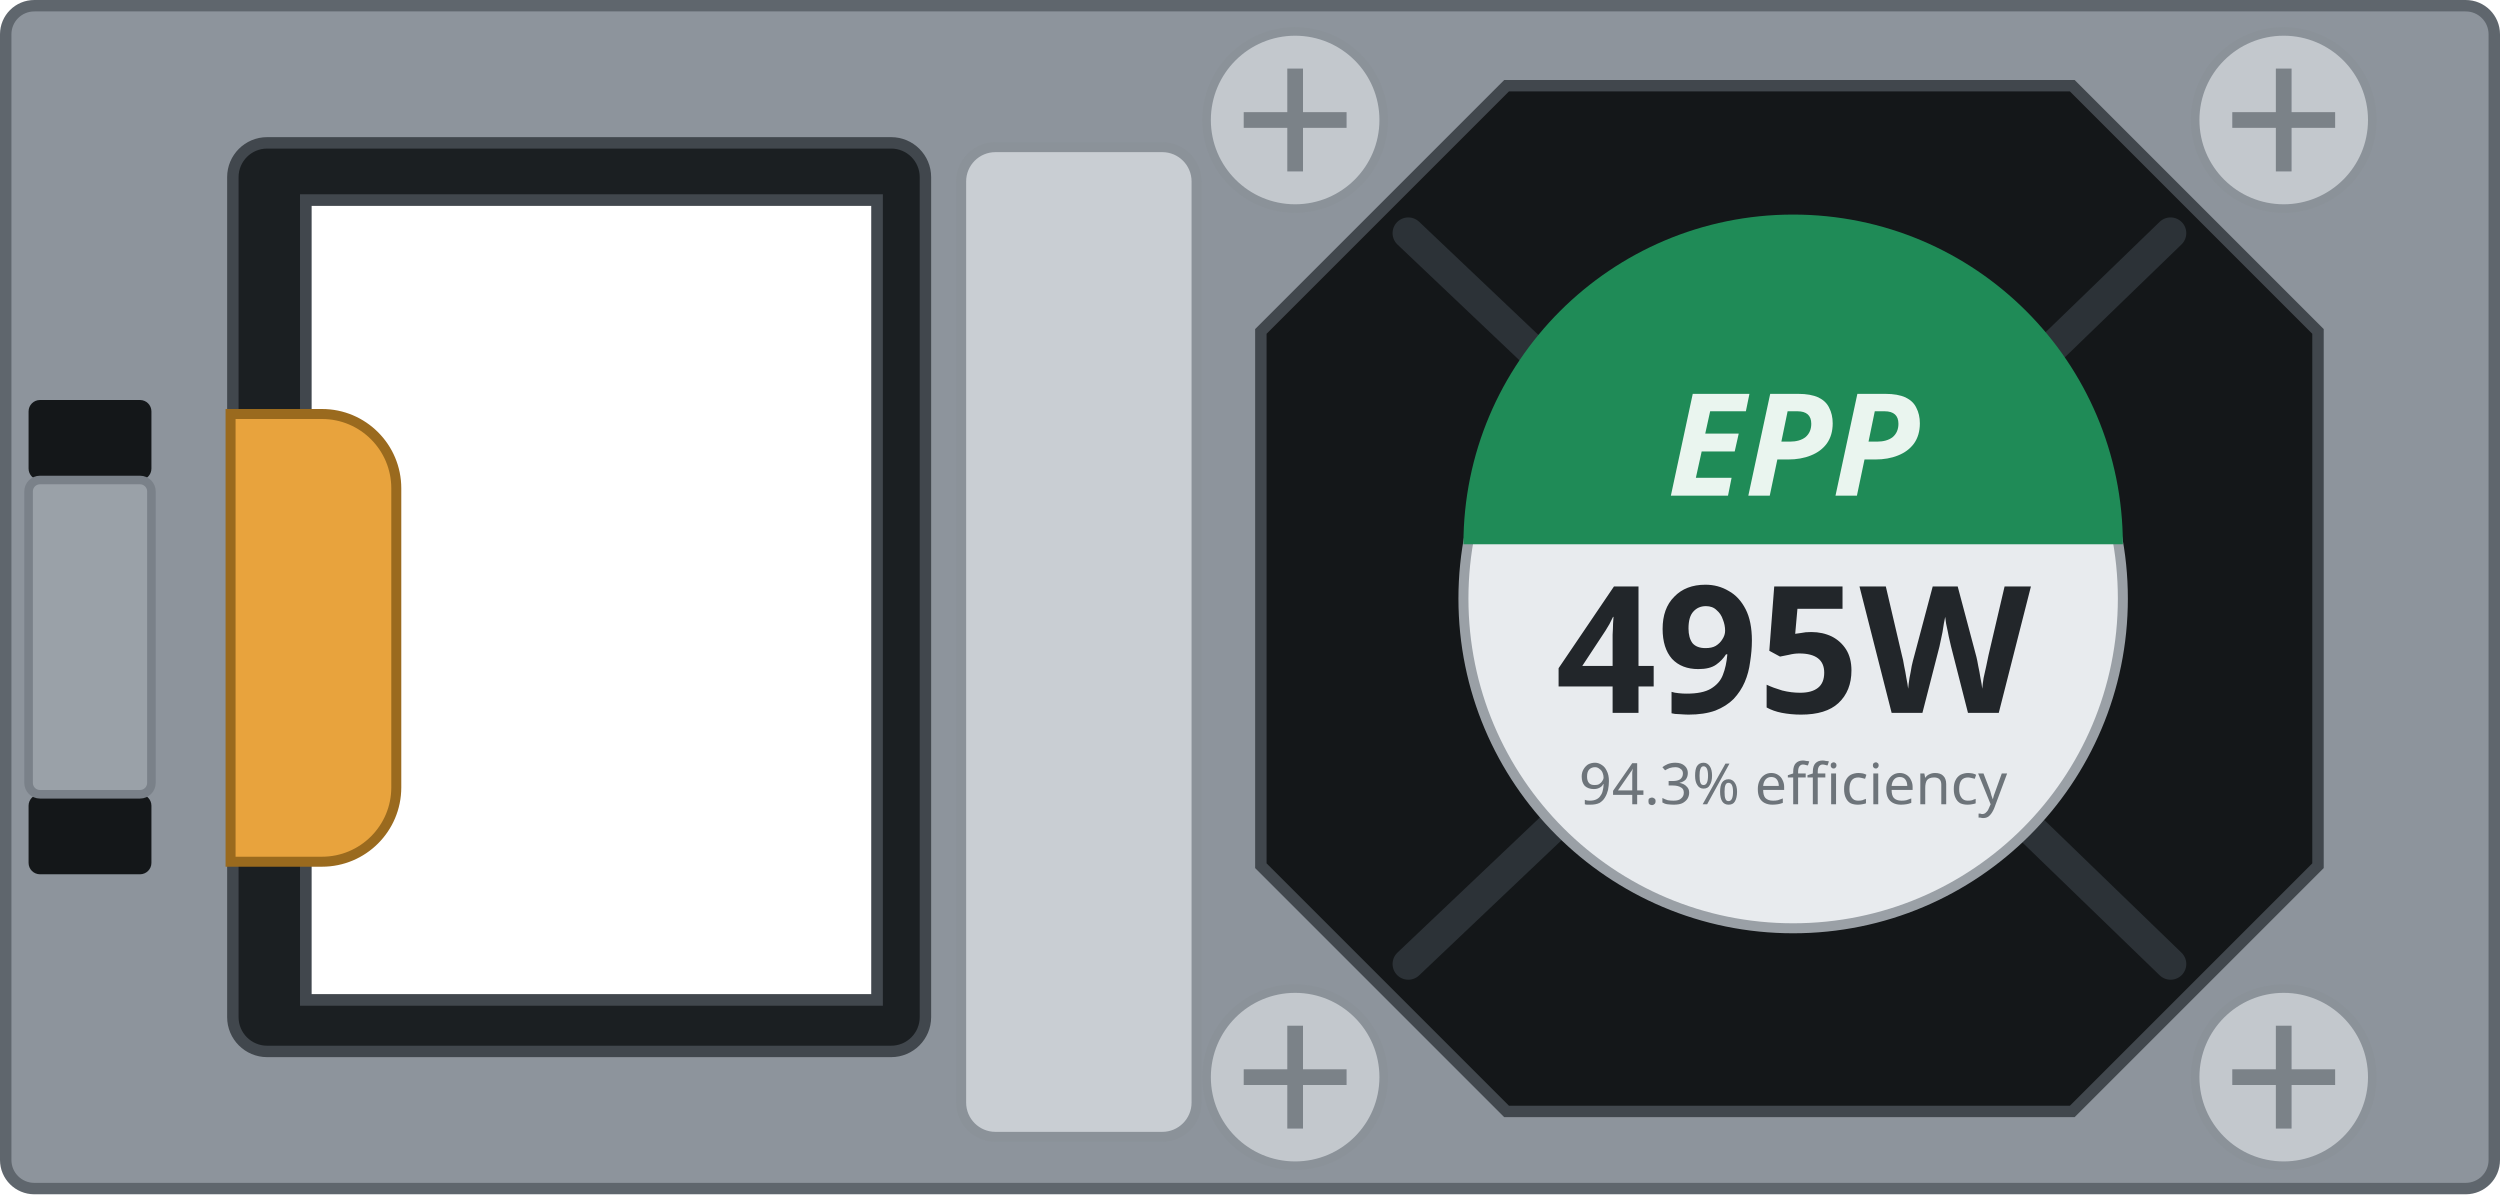
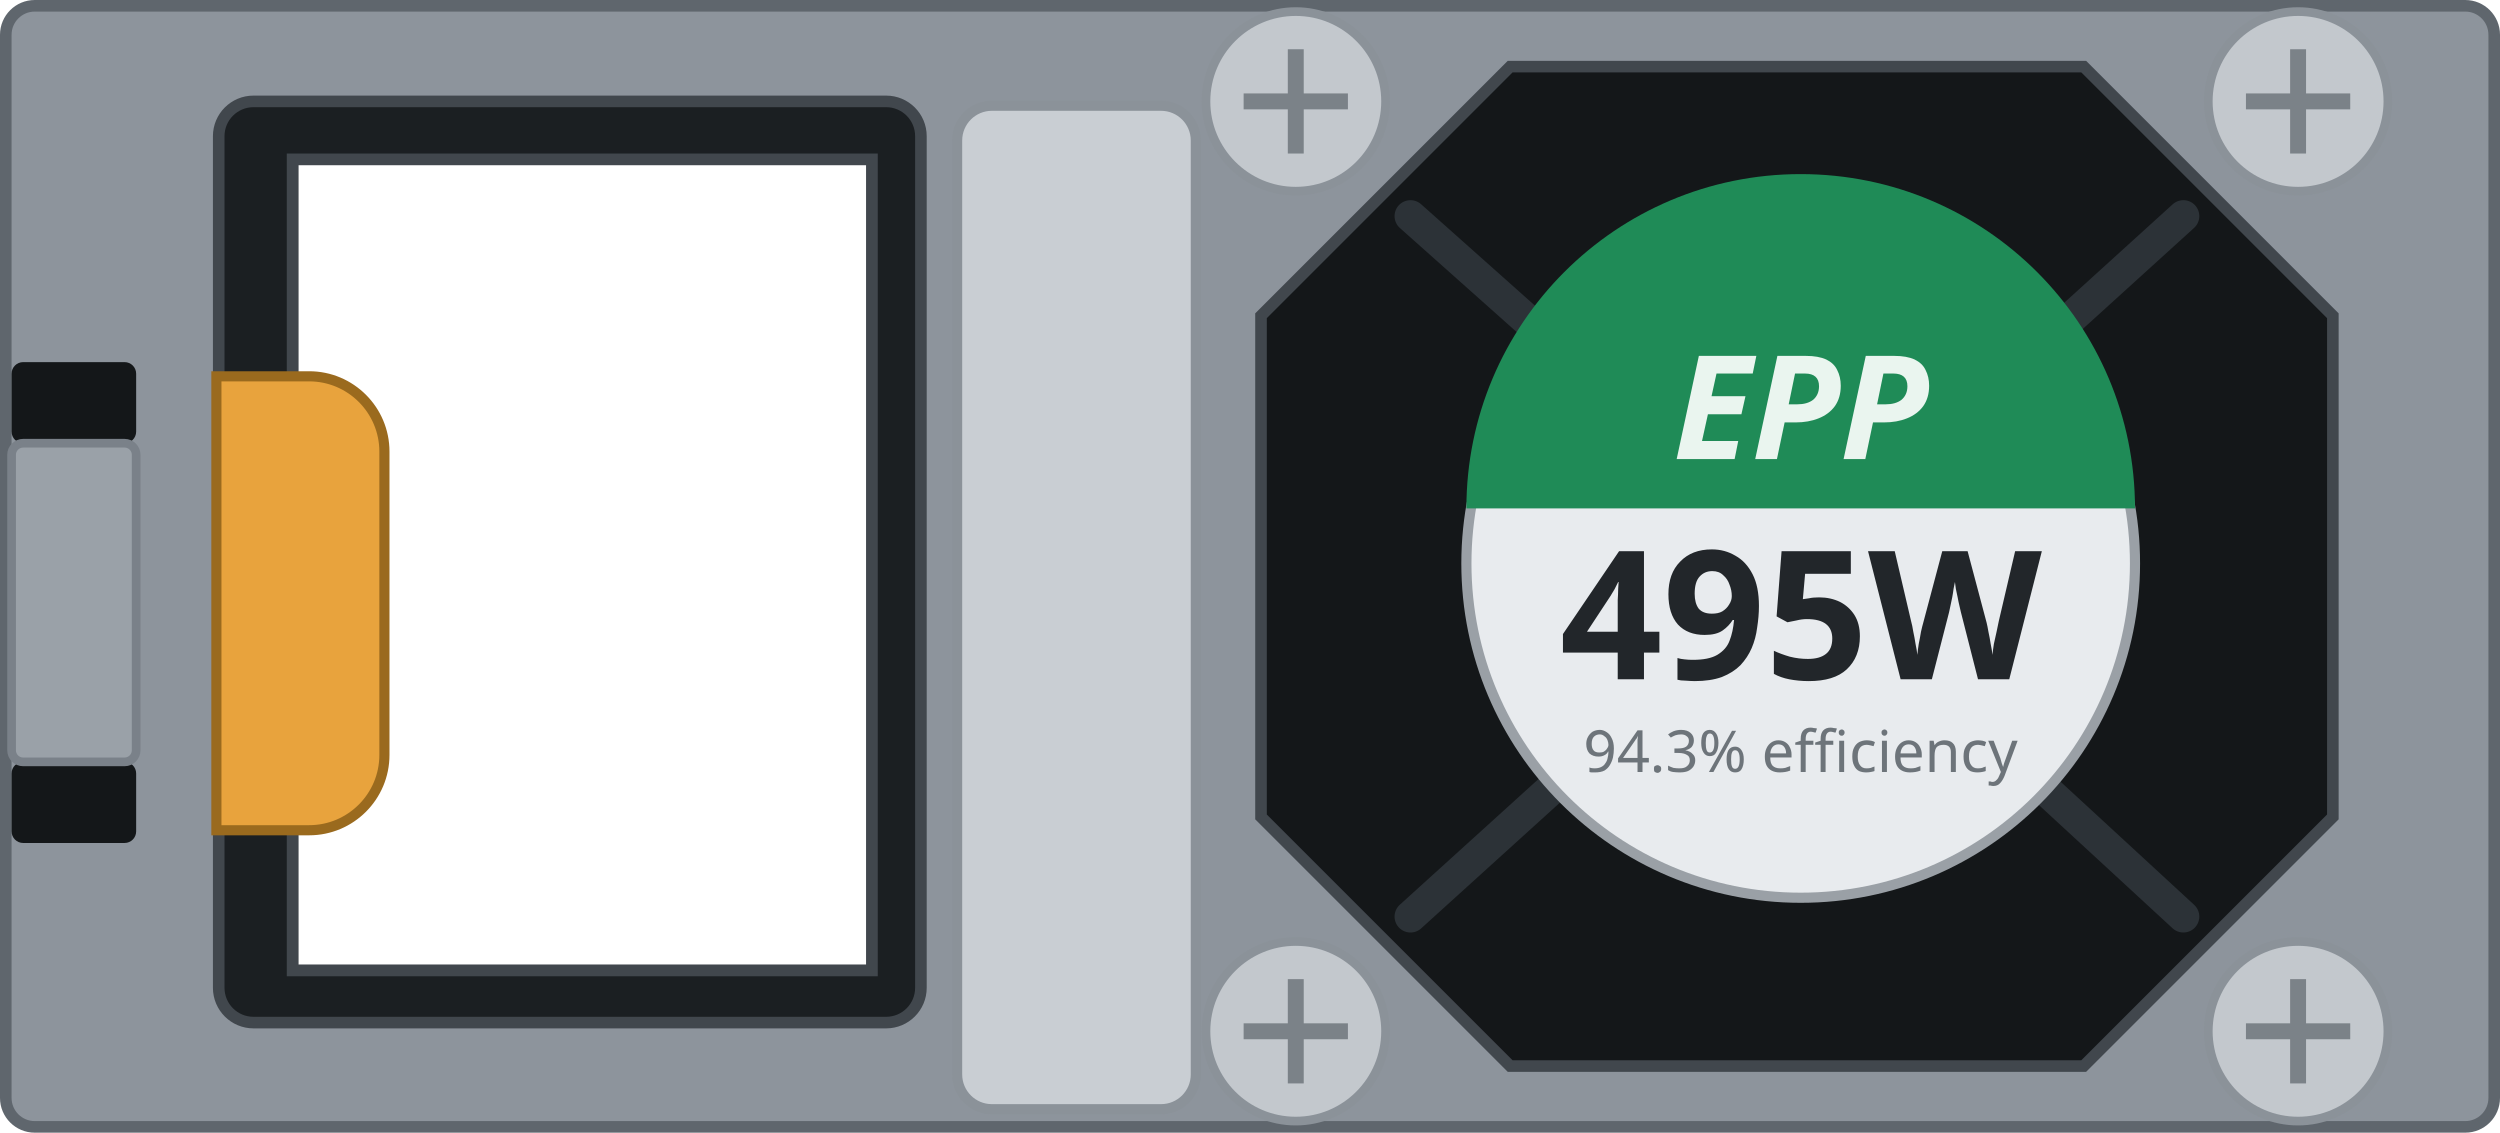
- <svg xmlns="http://www.w3.org/2000/svg" width="87.5mm" height="41.8mm" viewBox="0 0 87.5 41.8">
-   <path id="body" fill-rule="evenodd" d="M0.2 1.2 a1 1 0 0 1 1 -1 h85.10 a1 1 0 0 1 1 1 v39.40 a1 1 0 0 1 -1 1 h-85.10 a1 1 0 0 1 -1 -1 Z M10.70 7.00 h20.00 v28.00 h-20.00 Z" fill="#8d949c" stroke="#5f666d" stroke-width="0.4" />
-   <path id="inlet-bezel" fill-rule="evenodd" d="M8.15 6.20 a1.2 1.2 0 0 1 1.2 -1.2 h21.84 a1.2 1.2 0 0 1 1.2 1.2 v29.40 a1.2 1.2 0 0 1 -1.2 1.2 h-21.84 a1.2 1.2 0 0 1 -1.2 -1.2 Z M10.70 7.00 h20.00 v28.00 h-20.00 Z" fill="#1b1f22" stroke="#41474d" stroke-width="0.4" />
-   <path id="handle" d="M8.07 14.49 h3.20 a2.6 2.6 0 0 1 2.6 2.6 v10.47 a2.6 2.6 0 0 1 -2.6 2.6 h-3.20 Z" fill="var(--led-color, #e8a33d)" stroke="#9a6a1e" stroke-width="0.35" />
-   <rect id="latch-slot-top" x="1.0" y="14.0" width="4.3" height="2.8" rx="0.4" fill="#141719" />
-   <rect id="latch-slot-bottom" x="1.0" y="27.8" width="4.3" height="2.8" rx="0.4" fill="#141719" />
-   <rect id="latch-leg" x="1.0" y="16.80" width="4.3" height="11.00" rx="0.4" fill="#9aa1a8" stroke="#7a8189" stroke-width="0.3" />
-   <rect id="grip" x="33.64" y="5.15" width="8.24" height="34.64" rx="1.2" fill="#c9ced3" stroke="#8b9299" stroke-width="0.35" />
-   <path id="fan" d="M52.73 3.00 H72.53 L81.13 11.60 V30.30 L72.53 38.90 H52.73 L44.13 30.30 V11.60 Z" fill="#141719" stroke="#41474d" stroke-width="0.4" />
+ <svg xmlns="http://www.w3.org/2000/svg" width="86.3mm" height="39.1mm" viewBox="0 0 86.3 39.1">
+   <path id="body" fill-rule="evenodd" d="M0.2 1.2 a1 1 0 0 1 1 -1 h83.90 a1 1 0 0 1 1 1 v36.70 a1 1 0 0 1 -1 1 h-83.90 a1 1 0 0 1 -1 -1 Z M10.10 5.50 h20.00 v28.00 h-20.00 Z" fill="#8d949c" stroke="#5f666d" stroke-width="0.4" />
+   <path id="inlet-bezel" fill-rule="evenodd" d="M7.55 4.70 a1.2 1.2 0 0 1 1.2 -1.2 h21.84 a1.2 1.2 0 0 1 1.2 1.2 v29.40 a1.2 1.2 0 0 1 -1.2 1.2 h-21.84 a1.2 1.2 0 0 1 -1.2 -1.2 Z M10.10 5.50 h20.00 v28.00 h-20.00 Z" fill="#1b1f22" stroke="#41474d" stroke-width="0.4" />
+   <path id="handle" d="M7.47 12.99 h3.20 a2.6 2.6 0 0 1 2.6 2.6 v10.47 a2.6 2.6 0 0 1 -2.6 2.6 h-3.20 Z" fill="var(--led-color, #e8a33d)" stroke="#9a6a1e" stroke-width="0.35" />
+   <rect id="latch-slot-top" x="0.4" y="12.5" width="4.3" height="2.8" rx="0.4" fill="#141719" />
+   <rect id="latch-slot-bottom" x="0.4" y="26.3" width="4.3" height="2.8" rx="0.4" fill="#141719" />
+   <rect id="latch-leg" x="0.4" y="15.30" width="4.3" height="11.00" rx="0.4" fill="#9aa1a8" stroke="#7a8189" stroke-width="0.3" />
+   <rect id="grip" x="33.04" y="3.65" width="8.24" height="34.64" rx="1.2" fill="#c9ced3" stroke="#8b9299" stroke-width="0.35" />
+   <path id="fan" d="M52.13 2.30 H71.93 L80.53 10.90 V28.20 L71.93 36.80 H52.13 L43.53 28.20 V10.90 Z" fill="#141719" stroke="#41474d" stroke-width="0.4" />
  <g stroke="#2c3237" stroke-width="1.1" fill="none" stroke-linecap="round">
-     <path d="M49.29 8.16 L54.39 13.00 M75.97 8.16 L71.05 12.92 M75.97 33.74 L71.05 28.98 M49.29 33.74 L54.39 28.90" />
+     <path d="M48.69 7.46 L53.54 11.78 M75.37 7.46 L70.71 11.69 M75.37 31.64 L70.64 27.28 M48.69 31.64 L53.60 27.19" />
  </g>
  <g>
-     <circle id="screw-1" cx="45.33" cy="4.20" r="3.1" fill="#c3c8cd" stroke="#8b9299" stroke-width="0.3" />
-     <path d="M43.53 4.20 h3.6 M45.33 2.40 v3.6" stroke="#7b8288" stroke-width="0.55" />
+     <circle id="screw-1" cx="44.73" cy="3.50" r="3.1" fill="#c3c8cd" stroke="#8b9299" stroke-width="0.3" />
+     <path d="M42.93 3.50 h3.6 M44.73 1.70 v3.6" stroke="#7b8288" stroke-width="0.55" />
  </g>
  <g>
-     <circle id="screw-2" cx="79.93" cy="4.20" r="3.1" fill="#c3c8cd" stroke="#8b9299" stroke-width="0.3" />
-     <path d="M78.13 4.20 h3.6 M79.93 2.40 v3.6" stroke="#7b8288" stroke-width="0.55" />
+     <circle id="screw-2" cx="79.33" cy="3.50" r="3.1" fill="#c3c8cd" stroke="#8b9299" stroke-width="0.3" />
+     <path d="M77.53 3.50 h3.6 M79.33 1.70 v3.6" stroke="#7b8288" stroke-width="0.55" />
  </g>
  <g>
-     <circle id="screw-3" cx="79.93" cy="37.70" r="3.1" fill="#c3c8cd" stroke="#8b9299" stroke-width="0.3" />
-     <path d="M78.13 37.70 h3.6 M79.93 35.90 v3.6" stroke="#7b8288" stroke-width="0.55" />
+     <circle id="screw-3" cx="79.33" cy="35.60" r="3.1" fill="#c3c8cd" stroke="#8b9299" stroke-width="0.3" />
+     <path d="M77.53 35.60 h3.6 M79.33 33.80 v3.6" stroke="#7b8288" stroke-width="0.55" />
  </g>
  <g>
-     <circle id="screw-4" cx="45.33" cy="37.70" r="3.1" fill="#c3c8cd" stroke="#8b9299" stroke-width="0.3" />
-     <path d="M43.53 37.70 h3.6 M45.33 35.90 v3.6" stroke="#7b8288" stroke-width="0.55" />
+     <circle id="screw-4" cx="44.73" cy="35.60" r="3.1" fill="#c3c8cd" stroke="#8b9299" stroke-width="0.3" />
+     <path d="M42.93 35.60 h3.6 M44.73 33.80 v3.6" stroke="#7b8288" stroke-width="0.55" />
  </g>
-   <circle cx="62.76" cy="20.95" r="11.54" fill="#e8ebee" stroke="#9aa0a6" stroke-width="0.35" />
-   <path d="M51.22 19.05 A11.54 11.54 0 0 1 74.30 19.05 Z" fill="#1f8b57" />
+   <circle cx="62.16" cy="19.45" r="11.54" fill="#e8ebee" stroke="#9aa0a6" stroke-width="0.35" />
+   <path d="M50.62 17.55 A11.54 11.54 0 0 1 73.70 17.55 Z" fill="#1f8b57" />
  <g id="silkscreen">
-     <text x="62.76" y="17.35" font-family="sans-serif" font-size="5.0" font-weight="bold" font-style="italic" fill="#eaf5ef" text-anchor="middle">EPP</text>
-     <text id="watts" x="62.76" y="24.95" font-family="sans-serif" font-size="6.2" font-weight="bold" fill="#22262a" text-anchor="middle">495W</text>
-     <text x="62.76" y="28.15" font-family="sans-serif" font-size="2.0" fill="#6d747a" text-anchor="middle">94.3% efficiency</text>
+     <text x="62.16" y="15.85" font-family="sans-serif" font-size="5.0" font-weight="bold" font-style="italic" fill="#eaf5ef" text-anchor="middle">EPP</text>
+     <text id="watts" x="62.16" y="23.45" font-family="sans-serif" font-size="6.2" font-weight="bold" fill="#22262a" text-anchor="middle">495W</text>
+     <text x="62.16" y="26.65" font-family="sans-serif" font-size="2.0" fill="#6d747a" text-anchor="middle">94.3% efficiency</text>
  </g>
</svg>
